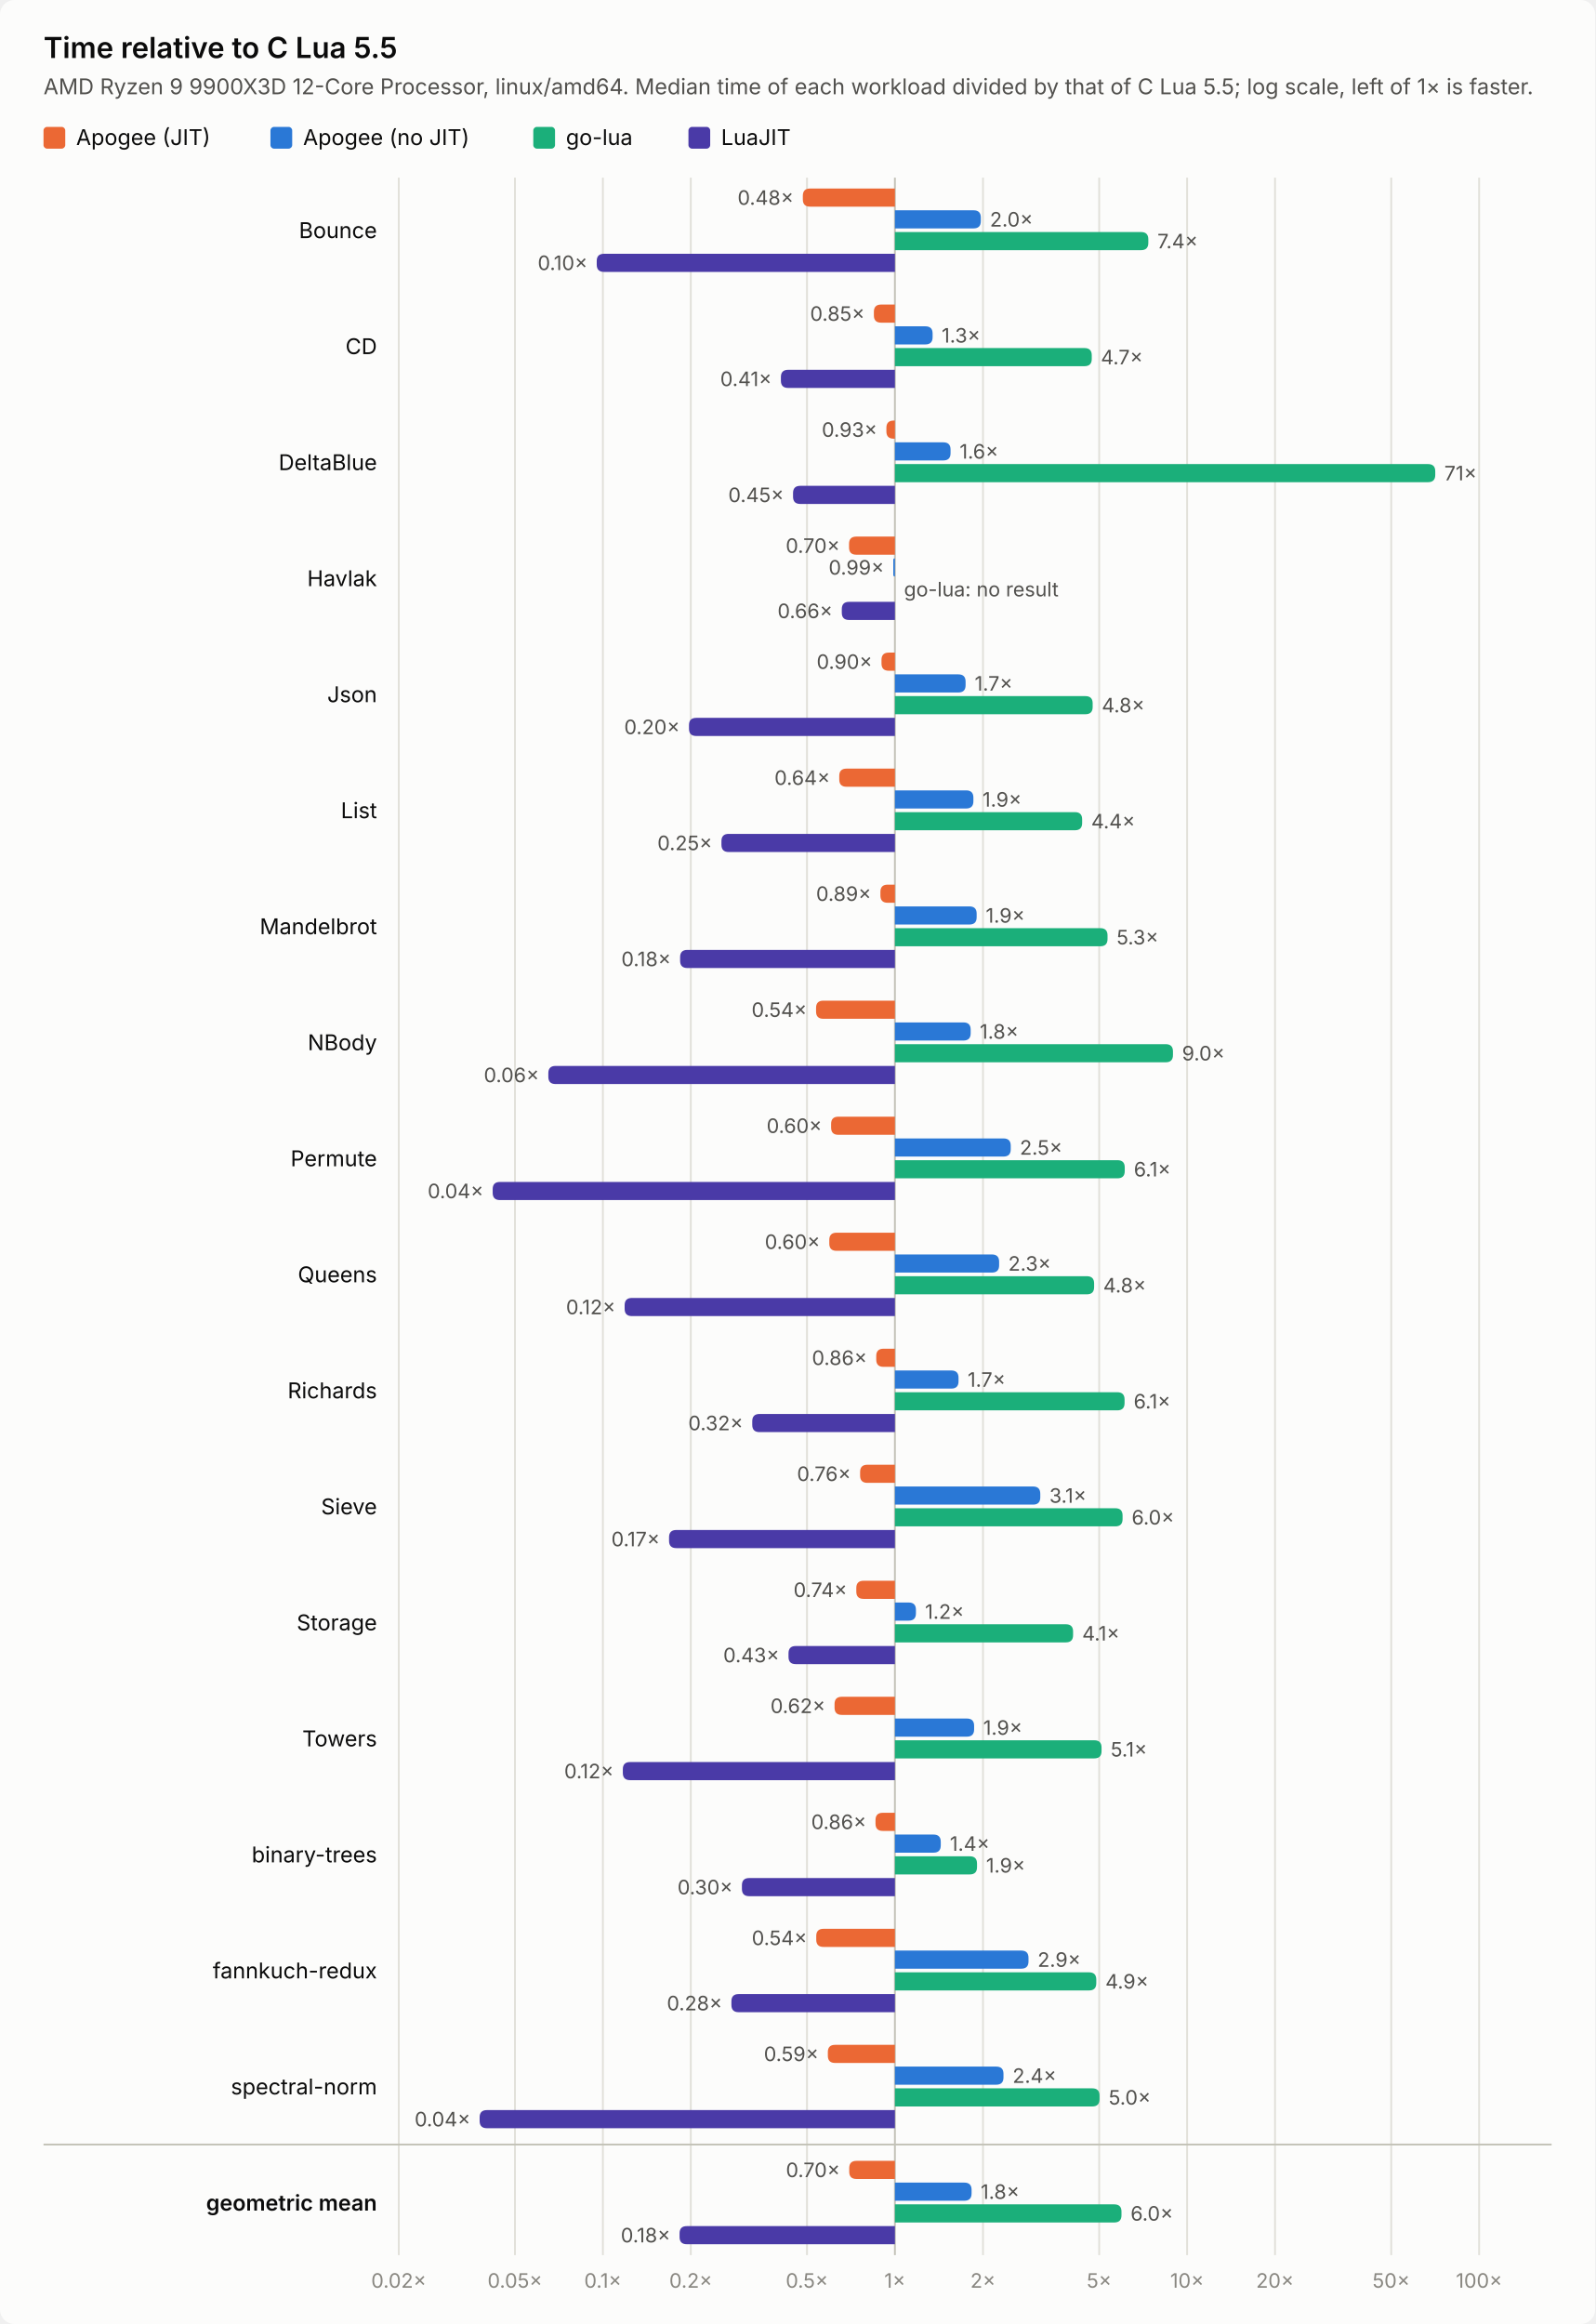
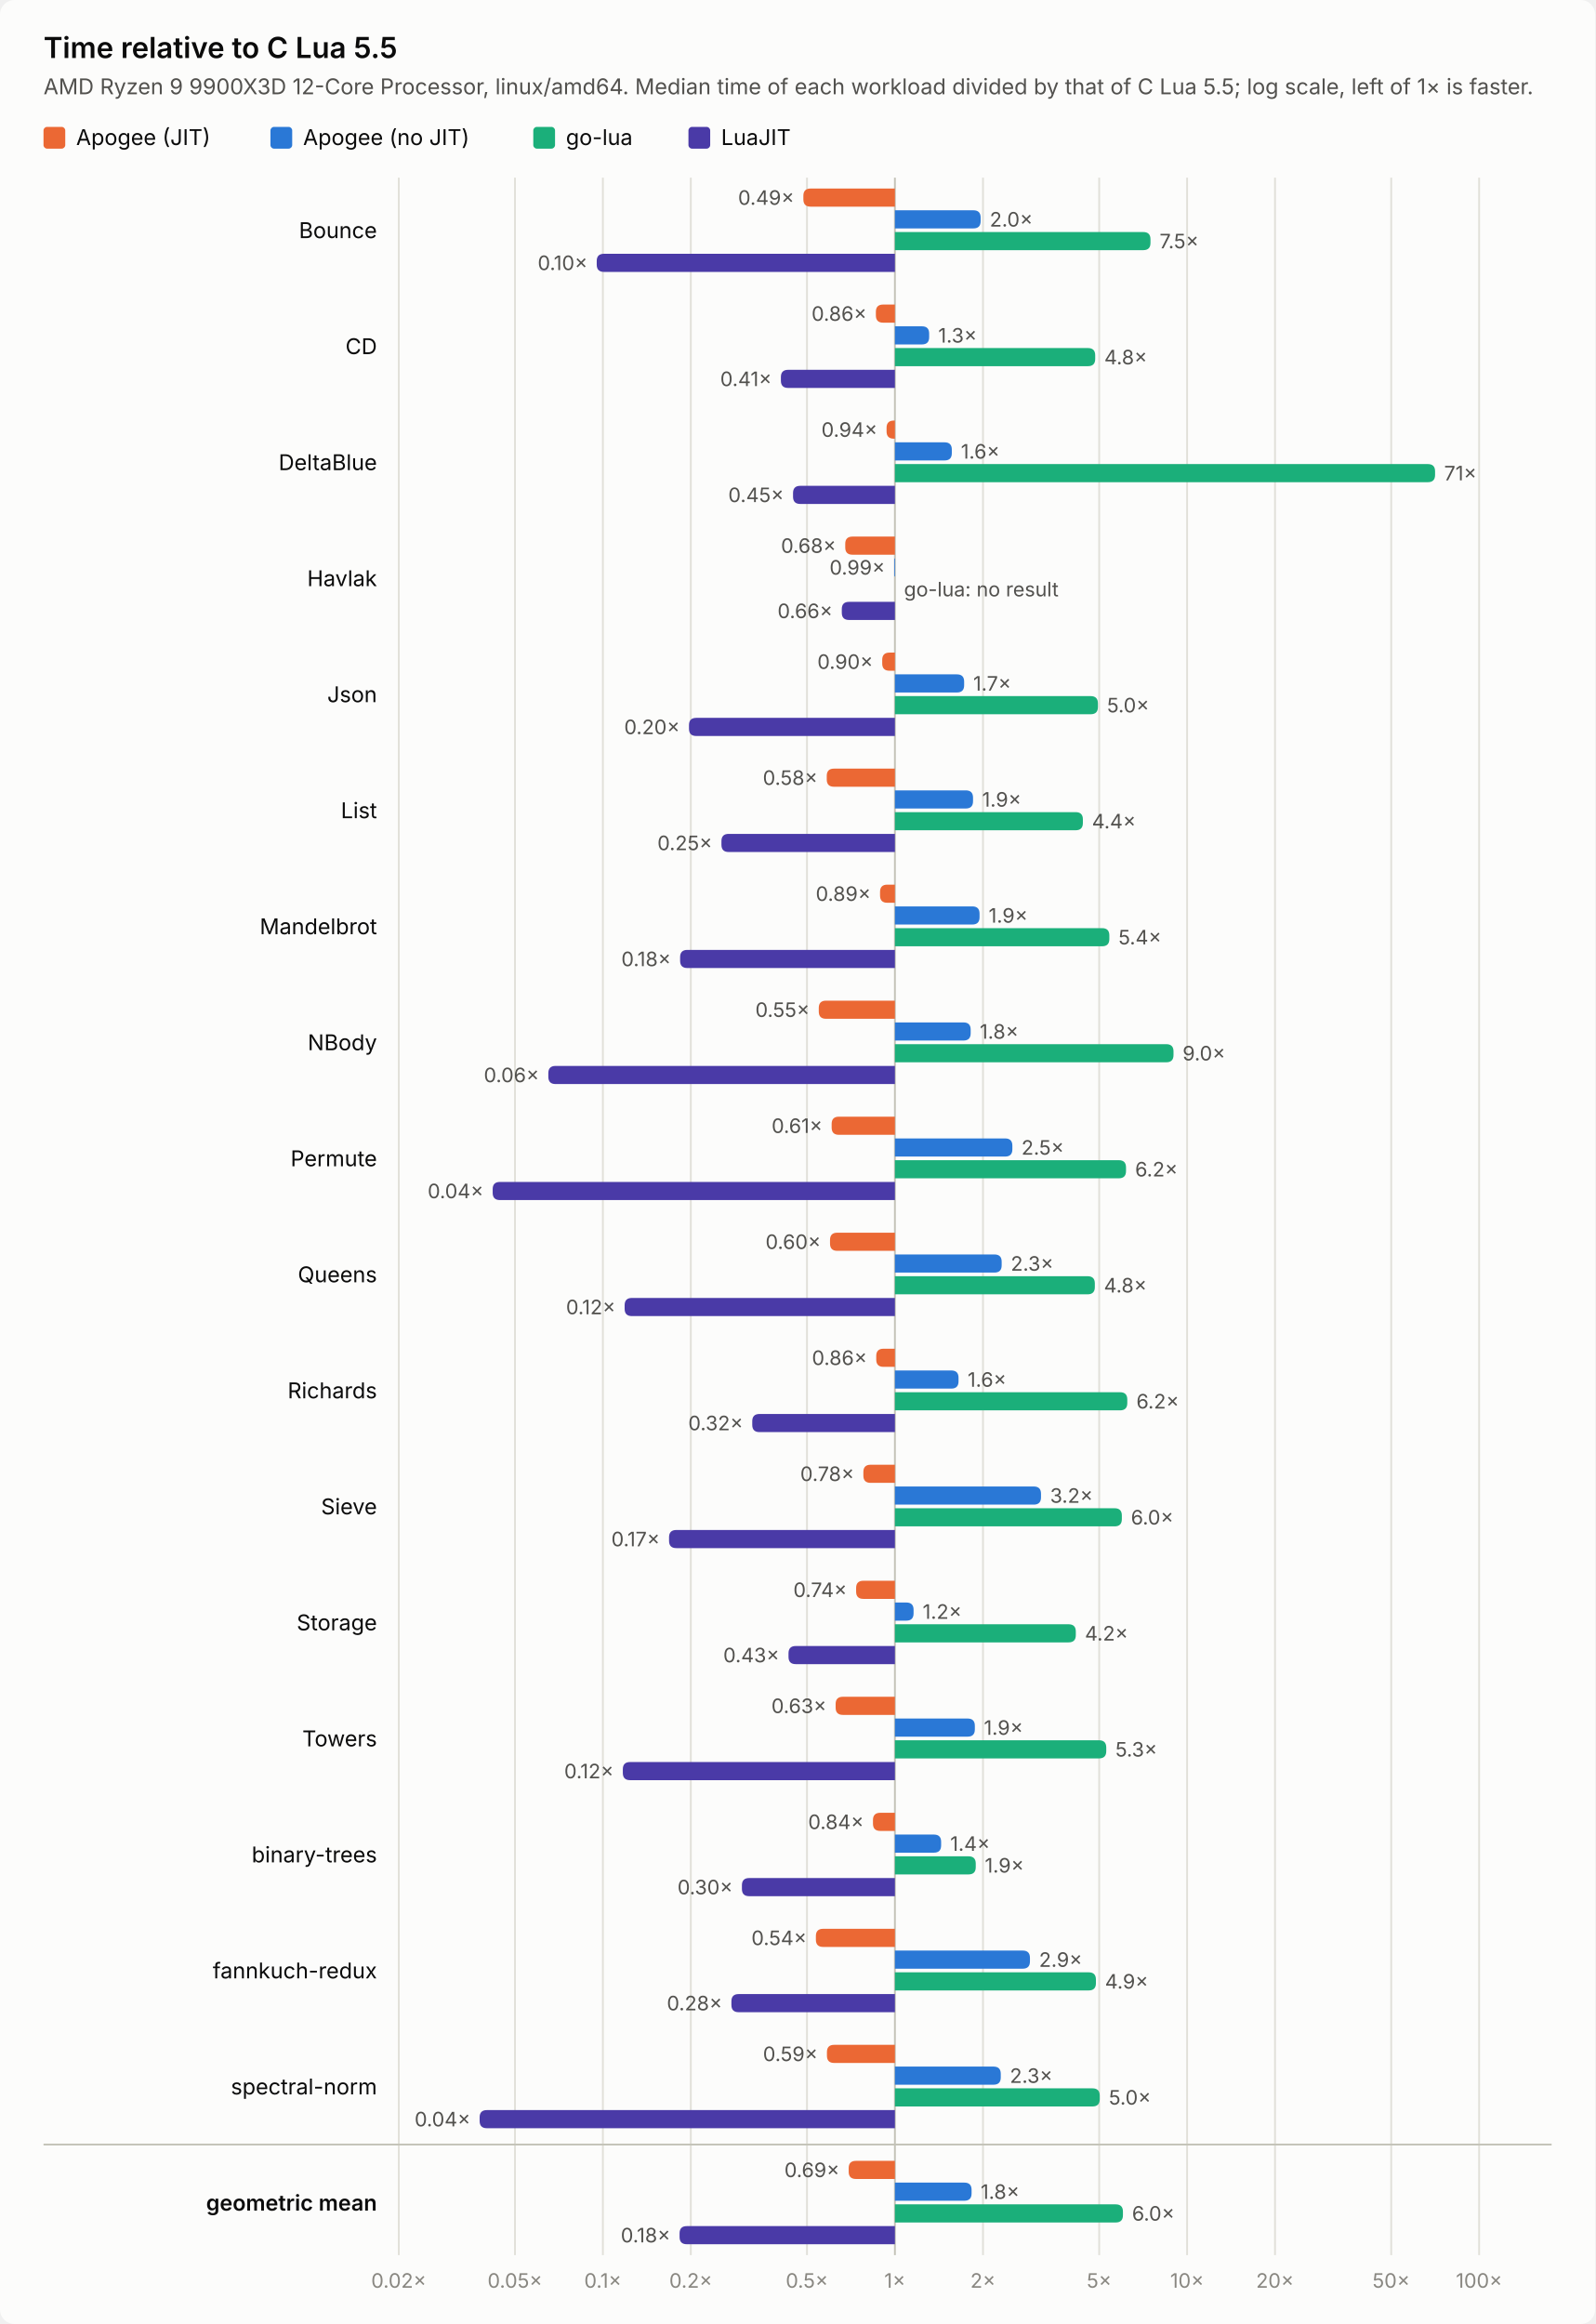
<svg xmlns="http://www.w3.org/2000/svg" viewBox="0 0 880 1282" width="880" height="1282" role="img" aria-labelledby="t d">
  <style>
text { font-family: system-ui, -apple-system, "Segoe UI", sans-serif; }
.bg { fill: #fcfcfb; }
.title { fill: #0b0b0b; font-size: 16px; font-weight: 600; }
.sub { fill: #52514e; font-size: 12px; }
.label { fill: #0b0b0b; font-size: 12px; }
.mean { font-weight: 600; }
.value { fill: #52514e; font-size: 11px; font-variant-numeric: tabular-nums; }
.tick { fill: #898781; font-size: 11px; font-variant-numeric: tabular-nums; }
.grid { stroke: #e1e0d9; stroke-width: 1; }
.base { stroke: #c3c2b7; stroke-width: 1; }
.s0 { fill: #2a78d6; } .s1 { fill: #eb6834; } .s2 { fill: #1baf7a; } .s3 { fill: #eda100; } .s4 { fill: #4a3aa7; }
@media (prefers-color-scheme: dark) {
  .bg { fill: #1a1a19; }
  .title, .label { fill: #ffffff; }
  .sub, .value { fill: #c3c2b7; }
  .grid { stroke: #2c2c2a; }
  .base { stroke: #383835; }
  .s0 { fill: #3987e5; } .s1 { fill: #d95926; } .s2 { fill: #199e70; } .s3 { fill: #c98500; } .s4 { fill: #9085e9; }
}
</style>
  <rect class="bg" width="880" height="1282" rx="8" />
  <text class="title" x="24" y="32">Time relative to C Lua 5.5</text>
  <text class="sub" x="24" y="52">AMD Ryzen 9 9900X3D 12-Core Processor, linux/amd64. Median time of each workload divided by that of C Lua 5.5; log scale, left of 1× is faster.</text>
  <rect class="s1" x="24" y="70" width="12" height="12" rx="2" />
  <text class="label" x="42" y="80">Apogee (JIT)</text>
  <rect class="s0" x="149.2" y="70" width="12" height="12" rx="2" />
  <text class="label" x="167.2" y="80">Apogee (no JIT)</text>
  <rect class="s2" x="294.2" y="70" width="12" height="12" rx="2" />
  <text class="label" x="312.2" y="80">go-lua</text>
  <rect class="s4" x="379.8" y="70" width="12" height="12" rx="2" />
  <text class="label" x="397.8" y="80">LuaJIT</text>
  <line class="grid" x1="220.0" x2="220.0" y1="98" y2="1244" />
  <text class="tick" x="220.0" y="1262" text-anchor="middle">0.02×</text>
  <line class="grid" x1="284.1" x2="284.1" y1="98" y2="1244" />
  <text class="tick" x="284.1" y="1262" text-anchor="middle">0.05×</text>
  <line class="grid" x1="332.6" x2="332.6" y1="98" y2="1244" />
  <text class="tick" x="332.6" y="1262" text-anchor="middle">0.1×</text>
  <line class="grid" x1="381.1" x2="381.1" y1="98" y2="1244" />
  <text class="tick" x="381.1" y="1262" text-anchor="middle">0.2×</text>
  <line class="grid" x1="445.2" x2="445.2" y1="98" y2="1244" />
  <text class="tick" x="445.2" y="1262" text-anchor="middle">0.5×</text>
  <line class="base" x1="493.7" x2="493.7" y1="98" y2="1244" />
  <text class="tick" x="493.7" y="1262" text-anchor="middle">1×</text>
  <line class="grid" x1="542.3" x2="542.3" y1="98" y2="1244" />
  <text class="tick" x="542.3" y="1262" text-anchor="middle">2×</text>
  <line class="grid" x1="606.4" x2="606.4" y1="98" y2="1244" />
  <text class="tick" x="606.4" y="1262" text-anchor="middle">5×</text>
  <line class="grid" x1="654.9" x2="654.9" y1="98" y2="1244" />
  <text class="tick" x="654.9" y="1262" text-anchor="middle">10×</text>
  <line class="grid" x1="703.4" x2="703.4" y1="98" y2="1244" />
  <text class="tick" x="703.4" y="1262" text-anchor="middle">20×</text>
  <line class="grid" x1="767.5" x2="767.5" y1="98" y2="1244" />
  <text class="tick" x="767.5" y="1262" text-anchor="middle">50×</text>
  <line class="grid" x1="816.0" x2="816.0" y1="98" y2="1244" />
  <text class="tick" x="816.0" y="1262" text-anchor="middle">100×</text>
  <text class="label" x="208" y="127.0" text-anchor="end" dominant-baseline="middle">Bounce</text>
-   <path class="s1" d="M493.7 104.0H446.9Q442.9 104.0 442.9 108.0V110.0Q442.9 114.0 446.9 114.0H493.7Z" />
-   <text class="value" x="437.9" y="109.0" text-anchor="end" dominant-baseline="middle">0.48×</text>
-   <path class="s0" d="M493.7 116.0H537.1Q541.1 116.0 541.1 120.0V122.0Q541.1 126.0 537.1 126.0H493.7Z" />
-   <text class="value" x="546.1" y="121.0" text-anchor="start" dominant-baseline="middle">2.0×</text>
-   <path class="s2" d="M493.7 128.0H629.5Q633.5 128.0 633.5 132.0V134.0Q633.5 138.0 629.5 138.0H493.7Z" />
-   <text class="value" x="638.5" y="133.0" text-anchor="start" dominant-baseline="middle">7.4×</text>
+   <path class="s1" d="M493.7 104.0H447.2Q443.2 104.0 443.2 108.0V110.0Q443.2 114.0 447.2 114.0H493.7Z" />
+   <text class="value" x="438.2" y="109.0" text-anchor="end" dominant-baseline="middle">0.49×</text>
+   <path class="s0" d="M493.7 116.0H537.0Q541.0 116.0 541.0 120.0V122.0Q541.0 126.0 537.0 126.0H493.7Z" />
+   <text class="value" x="546.0" y="121.0" text-anchor="start" dominant-baseline="middle">2.0×</text>
+   <path class="s2" d="M493.7 128.0H630.7Q634.7 128.0 634.7 132.0V134.0Q634.7 138.0 630.7 138.0H493.7Z" />
+   <text class="value" x="639.7" y="133.0" text-anchor="start" dominant-baseline="middle">7.5×</text>
  <path class="s4" d="M493.7 140.0H333.2Q329.2 140.0 329.2 144.0V146.0Q329.2 150.0 333.2 150.0H493.7Z" />
  <text class="value" x="324.2" y="145.0" text-anchor="end" dominant-baseline="middle">0.10×</text>
  <text class="label" x="208" y="191.0" text-anchor="end" dominant-baseline="middle">CD</text>
-   <path class="s1" d="M493.7 168.0H486.1Q482.1 168.0 482.1 172.0V174.0Q482.1 178.0 486.1 178.0H493.7Z" />
-   <text class="value" x="477.1" y="173.0" text-anchor="end" dominant-baseline="middle">0.85×</text>
-   <path class="s0" d="M493.7 180.0H510.5Q514.5 180.0 514.5 184.0V186.0Q514.5 190.0 510.5 190.0H493.7Z" />
-   <text class="value" x="519.5" y="185.0" text-anchor="start" dominant-baseline="middle">1.3×</text>
-   <path class="s2" d="M493.7 192.0H598.3Q602.3 192.0 602.3 196.0V198.0Q602.3 202.0 598.3 202.0H493.7Z" />
-   <text class="value" x="607.3" y="197.0" text-anchor="start" dominant-baseline="middle">4.7×</text>
+   <path class="s1" d="M493.7 168.0H487.2Q483.2 168.0 483.2 172.0V174.0Q483.2 178.0 487.2 178.0H493.7Z" />
+   <text class="value" x="478.2" y="173.0" text-anchor="end" dominant-baseline="middle">0.86×</text>
+   <path class="s0" d="M493.7 180.0H508.6Q512.6 180.0 512.6 184.0V186.0Q512.6 190.0 508.6 190.0H493.7Z" />
+   <text class="value" x="517.6" y="185.0" text-anchor="start" dominant-baseline="middle">1.3×</text>
+   <path class="s2" d="M493.7 192.0H600.2Q604.2 192.0 604.2 196.0V198.0Q604.2 202.0 600.2 202.0H493.7Z" />
+   <text class="value" x="609.2" y="197.0" text-anchor="start" dominant-baseline="middle">4.8×</text>
  <path class="s4" d="M493.7 204.0H434.8Q430.8 204.0 430.8 208.0V210.0Q430.8 214.0 434.8 214.0H493.7Z" />
  <text class="value" x="425.8" y="209.0" text-anchor="end" dominant-baseline="middle">0.41×</text>
  <text class="label" x="208" y="255.0" text-anchor="end" dominant-baseline="middle">DeltaBlue</text>
-   <path class="s1" d="M493.7 232.0H493.0Q489.0 232.0 489.0 236.0V238.0Q489.0 242.0 493.0 242.0H493.7Z" />
-   <text class="value" x="484.0" y="237.0" text-anchor="end" dominant-baseline="middle">0.93×</text>
-   <path class="s0" d="M493.7 244.0H520.4Q524.4 244.0 524.4 248.0V250.0Q524.4 254.0 520.4 254.0H493.7Z" />
-   <text class="value" x="529.4" y="249.0" text-anchor="start" dominant-baseline="middle">1.6×</text>
-   <path class="s2" d="M493.7 256.0H787.8Q791.8 256.0 791.8 260.0V262.0Q791.8 266.0 787.8 266.0H493.7Z" />
-   <text class="value" x="796.8" y="261.0" text-anchor="start" dominant-baseline="middle">71×</text>
+   <path class="s1" d="M493.7 232.0H493.1Q489.1 232.0 489.1 236.0V238.0Q489.1 242.0 493.1 242.0H493.7Z" />
+   <text class="value" x="484.1" y="237.0" text-anchor="end" dominant-baseline="middle">0.94×</text>
+   <path class="s0" d="M493.7 244.0H521.1Q525.1 244.0 525.1 248.0V250.0Q525.1 254.0 521.1 254.0H493.7Z" />
+   <text class="value" x="530.1" y="249.0" text-anchor="start" dominant-baseline="middle">1.6×</text>
+   <path class="s2" d="M493.7 256.0H787.7Q791.7 256.0 791.7 260.0V262.0Q791.7 266.0 787.7 266.0H493.7Z" />
+   <text class="value" x="796.7" y="261.0" text-anchor="start" dominant-baseline="middle">71×</text>
  <path class="s4" d="M493.7 268.0H441.5Q437.5 268.0 437.5 272.0V274.0Q437.5 278.0 441.5 278.0H493.7Z" />
  <text class="value" x="432.5" y="273.0" text-anchor="end" dominant-baseline="middle">0.45×</text>
  <text class="label" x="208" y="319.0" text-anchor="end" dominant-baseline="middle">Havlak</text>
  <text class="value" x="498.7" y="325.0" dominant-baseline="middle">go-lua: no result</text>
-   <path class="s1" d="M493.7 296.0H472.4Q468.4 296.0 468.4 300.0V302.0Q468.4 306.0 472.4 306.0H493.7Z" />
-   <text class="value" x="463.4" y="301.0" text-anchor="end" dominant-baseline="middle">0.70×</text>
-   <path class="s0" d="M493.7 308.0H493.7Q492.8 308.0 492.8 308.9V317.1Q492.8 318.0 493.7 318.0H493.7Z" />
-   <text class="value" x="487.8" y="313.0" text-anchor="end" dominant-baseline="middle">0.99×</text>
+   <path class="s1" d="M493.7 296.0H470.3Q466.3 296.0 466.3 300.0V302.0Q466.3 306.0 470.3 306.0H493.7Z" />
+   <text class="value" x="461.3" y="301.0" text-anchor="end" dominant-baseline="middle">0.68×</text>
+   <path class="s0" d="M493.7 308.0H493.7Q493.3 308.0 493.3 308.5V317.5Q493.3 318.0 493.7 318.0H493.7Z" />
+   <text class="value" x="488.3" y="313.0" text-anchor="end" dominant-baseline="middle">0.99×</text>
  <path class="s4" d="M493.7 332.0H468.4Q464.4 332.0 464.4 336.0V338.0Q464.4 342.0 468.4 342.0H493.7Z" />
  <text class="value" x="459.4" y="337.0" text-anchor="end" dominant-baseline="middle">0.66×</text>
  <text class="label" x="208" y="383.0" text-anchor="end" dominant-baseline="middle">Json</text>
-   <path class="s1" d="M493.7 360.0H490.3Q486.3 360.0 486.3 364.0V366.0Q486.3 370.0 490.3 370.0H493.7Z" />
-   <text class="value" x="481.3" y="365.0" text-anchor="end" dominant-baseline="middle">0.90×</text>
-   <path class="s0" d="M493.7 372.0H528.7Q532.7 372.0 532.7 376.0V378.0Q532.7 382.0 528.7 382.0H493.7Z" />
-   <text class="value" x="537.7" y="377.0" text-anchor="start" dominant-baseline="middle">1.7×</text>
-   <path class="s2" d="M493.7 384.0H598.8Q602.8 384.0 602.8 388.0V390.0Q602.8 394.0 598.8 394.0H493.7Z" />
-   <text class="value" x="607.8" y="389.0" text-anchor="start" dominant-baseline="middle">4.8×</text>
+   <path class="s1" d="M493.7 360.0H490.7Q486.7 360.0 486.7 364.0V366.0Q486.7 370.0 490.7 370.0H493.7Z" />
+   <text class="value" x="481.7" y="365.0" text-anchor="end" dominant-baseline="middle">0.90×</text>
+   <path class="s0" d="M493.7 372.0H527.9Q531.9 372.0 531.9 376.0V378.0Q531.9 382.0 527.9 382.0H493.7Z" />
+   <text class="value" x="536.9" y="377.0" text-anchor="start" dominant-baseline="middle">1.7×</text>
+   <path class="s2" d="M493.7 384.0H601.7Q605.7 384.0 605.7 388.0V390.0Q605.7 394.0 601.7 394.0H493.7Z" />
+   <text class="value" x="610.7" y="389.0" text-anchor="start" dominant-baseline="middle">5.0×</text>
  <path class="s4" d="M493.7 396.0H384.1Q380.1 396.0 380.1 400.0V402.0Q380.1 406.0 384.1 406.0H493.7Z" />
  <text class="value" x="375.1" y="401.0" text-anchor="end" dominant-baseline="middle">0.20×</text>
  <text class="label" x="208" y="447.0" text-anchor="end" dominant-baseline="middle">List</text>
-   <path class="s1" d="M493.7 424.0H467.0Q463.0 424.0 463.0 428.0V430.0Q463.0 434.0 467.0 434.0H493.7Z" />
-   <text class="value" x="458.0" y="429.0" text-anchor="end" dominant-baseline="middle">0.64×</text>
-   <path class="s0" d="M493.7 436.0H533.0Q537.0 436.0 537.0 440.0V442.0Q537.0 446.0 533.0 446.0H493.7Z" />
-   <text class="value" x="542.0" y="441.0" text-anchor="start" dominant-baseline="middle">1.9×</text>
-   <path class="s2" d="M493.7 448.0H593.0Q597.0 448.0 597.0 452.0V454.0Q597.0 458.0 593.0 458.0H493.7Z" />
-   <text class="value" x="602.0" y="453.0" text-anchor="start" dominant-baseline="middle">4.4×</text>
+   <path class="s1" d="M493.7 424.0H460.1Q456.1 424.0 456.1 428.0V430.0Q456.1 434.0 460.1 434.0H493.7Z" />
+   <text class="value" x="451.1" y="429.0" text-anchor="end" dominant-baseline="middle">0.58×</text>
+   <path class="s0" d="M493.7 436.0H532.8Q536.8 436.0 536.8 440.0V442.0Q536.8 446.0 532.8 446.0H493.7Z" />
+   <text class="value" x="541.8" y="441.0" text-anchor="start" dominant-baseline="middle">1.9×</text>
+   <path class="s2" d="M493.7 448.0H593.4Q597.4 448.0 597.4 452.0V454.0Q597.4 458.0 593.4 458.0H493.7Z" />
+   <text class="value" x="602.4" y="453.0" text-anchor="start" dominant-baseline="middle">4.4×</text>
  <path class="s4" d="M493.7 460.0H402.0Q398.0 460.0 398.0 464.0V466.0Q398.0 470.0 402.0 470.0H493.7Z" />
  <text class="value" x="393.0" y="465.0" text-anchor="end" dominant-baseline="middle">0.25×</text>
  <text class="label" x="208" y="511.0" text-anchor="end" dominant-baseline="middle">Mandelbrot</text>
-   <path class="s1" d="M493.7 488.0H489.7Q485.7 488.0 485.7 492.0V494.0Q485.7 498.0 489.7 498.0H493.7Z" />
-   <text class="value" x="480.7" y="493.0" text-anchor="end" dominant-baseline="middle">0.89×</text>
-   <path class="s0" d="M493.7 500.0H534.8Q538.8 500.0 538.8 504.0V506.0Q538.8 510.0 534.8 510.0H493.7Z" />
-   <text class="value" x="543.8" y="505.0" text-anchor="start" dominant-baseline="middle">1.9×</text>
-   <path class="s2" d="M493.7 512.0H607.0Q611.0 512.0 611.0 516.0V518.0Q611.0 522.0 607.0 522.0H493.7Z" />
-   <text class="value" x="616.0" y="517.0" text-anchor="start" dominant-baseline="middle">5.3×</text>
+   <path class="s1" d="M493.7 488.0H489.5Q485.5 488.0 485.5 492.0V494.0Q485.5 498.0 489.5 498.0H493.7Z" />
+   <text class="value" x="480.5" y="493.0" text-anchor="end" dominant-baseline="middle">0.89×</text>
+   <path class="s0" d="M493.7 500.0H536.4Q540.4 500.0 540.4 504.0V506.0Q540.4 510.0 536.4 510.0H493.7Z" />
+   <text class="value" x="545.4" y="505.0" text-anchor="start" dominant-baseline="middle">1.9×</text>
+   <path class="s2" d="M493.7 512.0H608.0Q612.0 512.0 612.0 516.0V518.0Q612.0 522.0 608.0 522.0H493.7Z" />
+   <text class="value" x="617.0" y="517.0" text-anchor="start" dominant-baseline="middle">5.4×</text>
  <path class="s4" d="M493.7 524.0H379.2Q375.2 524.0 375.2 528.0V530.0Q375.2 534.0 379.2 534.0H493.7Z" />
  <text class="value" x="370.2" y="529.0" text-anchor="end" dominant-baseline="middle">0.18×</text>
  <text class="label" x="208" y="575.0" text-anchor="end" dominant-baseline="middle">NBody</text>
-   <path class="s1" d="M493.7 552.0H454.2Q450.2 552.0 450.2 556.0V558.0Q450.2 562.0 454.2 562.0H493.7Z" />
-   <text class="value" x="445.2" y="557.0" text-anchor="end" dominant-baseline="middle">0.54×</text>
+   <path class="s1" d="M493.7 552.0H455.7Q451.7 552.0 451.7 556.0V558.0Q451.7 562.0 455.7 562.0H493.7Z" />
+   <text class="value" x="446.7" y="557.0" text-anchor="end" dominant-baseline="middle">0.55×</text>
  <path class="s0" d="M493.7 564.0H531.5Q535.5 564.0 535.5 568.0V570.0Q535.5 574.0 531.5 574.0H493.7Z" />
  <text class="value" x="540.5" y="569.0" text-anchor="start" dominant-baseline="middle">1.8×</text>
-   <path class="s2" d="M493.7 576.0H643.1Q647.1 576.0 647.1 580.0V582.0Q647.1 586.0 643.1 586.0H493.7Z" />
-   <text class="value" x="652.1" y="581.0" text-anchor="start" dominant-baseline="middle">9.0×</text>
+   <path class="s2" d="M493.7 576.0H643.4Q647.4 576.0 647.4 580.0V582.0Q647.4 586.0 643.4 586.0H493.7Z" />
+   <text class="value" x="652.4" y="581.0" text-anchor="start" dominant-baseline="middle">9.0×</text>
  <path class="s4" d="M493.7 588.0H306.5Q302.5 588.0 302.5 592.0V594.0Q302.5 598.0 306.5 598.0H493.7Z" />
  <text class="value" x="297.5" y="593.0" text-anchor="end" dominant-baseline="middle">0.06×</text>
  <text class="label" x="208" y="639.0" text-anchor="end" dominant-baseline="middle">Permute</text>
-   <path class="s1" d="M493.7 616.0H462.5Q458.5 616.0 458.5 620.0V622.0Q458.5 626.0 462.5 626.0H493.7Z" />
-   <text class="value" x="453.5" y="621.0" text-anchor="end" dominant-baseline="middle">0.60×</text>
-   <path class="s0" d="M493.7 628.0H553.6Q557.6 628.0 557.6 632.0V634.0Q557.6 638.0 553.6 638.0H493.7Z" />
-   <text class="value" x="562.6" y="633.0" text-anchor="start" dominant-baseline="middle">2.5×</text>
-   <path class="s2" d="M493.7 640.0H616.5Q620.5 640.0 620.5 644.0V646.0Q620.5 650.0 616.5 650.0H493.7Z" />
-   <text class="value" x="625.5" y="645.0" text-anchor="start" dominant-baseline="middle">6.1×</text>
+   <path class="s1" d="M493.7 616.0H462.8Q458.8 616.0 458.8 620.0V622.0Q458.8 626.0 462.8 626.0H493.7Z" />
+   <text class="value" x="453.8" y="621.0" text-anchor="end" dominant-baseline="middle">0.61×</text>
+   <path class="s0" d="M493.7 628.0H554.5Q558.5 628.0 558.5 632.0V634.0Q558.5 638.0 554.5 638.0H493.7Z" />
+   <text class="value" x="563.5" y="633.0" text-anchor="start" dominant-baseline="middle">2.5×</text>
+   <path class="s2" d="M493.7 640.0H617.2Q621.2 640.0 621.2 644.0V646.0Q621.2 650.0 617.2 650.0H493.7Z" />
+   <text class="value" x="626.2" y="645.0" text-anchor="start" dominant-baseline="middle">6.2×</text>
  <path class="s4" d="M493.7 652.0H275.8Q271.8 652.0 271.8 656.0V658.0Q271.8 662.0 275.8 662.0H493.7Z" />
  <text class="value" x="266.8" y="657.0" text-anchor="end" dominant-baseline="middle">0.04×</text>
  <text class="label" x="208" y="703.0" text-anchor="end" dominant-baseline="middle">Queens</text>
-   <path class="s1" d="M493.7 680.0H461.5Q457.5 680.0 457.5 684.0V686.0Q457.5 690.0 461.5 690.0H493.7Z" />
-   <text class="value" x="452.5" y="685.0" text-anchor="end" dominant-baseline="middle">0.60×</text>
-   <path class="s0" d="M493.7 692.0H547.2Q551.2 692.0 551.2 696.0V698.0Q551.2 702.0 547.2 702.0H493.7Z" />
-   <text class="value" x="556.2" y="697.0" text-anchor="start" dominant-baseline="middle">2.3×</text>
-   <path class="s2" d="M493.7 704.0H599.6Q603.6 704.0 603.6 708.0V710.0Q603.6 714.0 599.6 714.0H493.7Z" />
-   <text class="value" x="608.6" y="709.0" text-anchor="start" dominant-baseline="middle">4.8×</text>
+   <path class="s1" d="M493.7 680.0H461.9Q457.9 680.0 457.9 684.0V686.0Q457.9 690.0 461.9 690.0H493.7Z" />
+   <text class="value" x="452.9" y="685.0" text-anchor="end" dominant-baseline="middle">0.60×</text>
+   <path class="s0" d="M493.7 692.0H548.6Q552.6 692.0 552.6 696.0V698.0Q552.6 702.0 548.6 702.0H493.7Z" />
+   <text class="value" x="557.6" y="697.0" text-anchor="start" dominant-baseline="middle">2.3×</text>
+   <path class="s2" d="M493.7 704.0H600.0Q604.0 704.0 604.0 708.0V710.0Q604.0 714.0 600.0 714.0H493.7Z" />
+   <text class="value" x="609.0" y="709.0" text-anchor="start" dominant-baseline="middle">4.8×</text>
  <path class="s4" d="M493.7 716.0H348.6Q344.6 716.0 344.6 720.0V722.0Q344.6 726.0 348.6 726.0H493.7Z" />
  <text class="value" x="339.6" y="721.0" text-anchor="end" dominant-baseline="middle">0.12×</text>
  <text class="label" x="208" y="767.0" text-anchor="end" dominant-baseline="middle">Richards</text>
  <path class="s1" d="M493.7 744.0H487.4Q483.4 744.0 483.4 748.0V750.0Q483.4 754.0 487.4 754.0H493.7Z" />
  <text class="value" x="478.4" y="749.0" text-anchor="end" dominant-baseline="middle">0.86×</text>
  <path class="s0" d="M493.7 756.0H524.8Q528.8 756.0 528.8 760.0V762.0Q528.8 766.0 524.8 766.0H493.7Z" />
-   <text class="value" x="533.8" y="761.0" text-anchor="start" dominant-baseline="middle">1.7×</text>
-   <path class="s2" d="M493.7 768.0H616.4Q620.4 768.0 620.4 772.0V774.0Q620.4 778.0 616.4 778.0H493.7Z" />
-   <text class="value" x="625.4" y="773.0" text-anchor="start" dominant-baseline="middle">6.1×</text>
+   <text class="value" x="533.8" y="761.0" text-anchor="start" dominant-baseline="middle">1.6×</text>
+   <path class="s2" d="M493.7 768.0H617.9Q621.9 768.0 621.9 772.0V774.0Q621.9 778.0 617.9 778.0H493.7Z" />
+   <text class="value" x="626.9" y="773.0" text-anchor="start" dominant-baseline="middle">6.2×</text>
  <path class="s4" d="M493.7 780.0H419.0Q415.0 780.0 415.0 784.0V786.0Q415.0 790.0 419.0 790.0H493.7Z" />
  <text class="value" x="410.0" y="785.0" text-anchor="end" dominant-baseline="middle">0.32×</text>
  <text class="label" x="208" y="831.0" text-anchor="end" dominant-baseline="middle">Sieve</text>
-   <path class="s1" d="M493.7 808.0H478.5Q474.5 808.0 474.5 812.0V814.0Q474.5 818.0 478.5 818.0H493.7Z" />
-   <text class="value" x="469.5" y="813.0" text-anchor="end" dominant-baseline="middle">0.76×</text>
-   <path class="s0" d="M493.7 820.0H569.9Q573.9 820.0 573.9 824.0V826.0Q573.9 830.0 569.9 830.0H493.7Z" />
-   <text class="value" x="578.9" y="825.0" text-anchor="start" dominant-baseline="middle">3.1×</text>
-   <path class="s2" d="M493.7 832.0H615.3Q619.3 832.0 619.3 836.0V838.0Q619.3 842.0 615.3 842.0H493.7Z" />
-   <text class="value" x="624.3" y="837.0" text-anchor="start" dominant-baseline="middle">6.0×</text>
+   <path class="s1" d="M493.7 808.0H480.3Q476.3 808.0 476.3 812.0V814.0Q476.3 818.0 480.3 818.0H493.7Z" />
+   <text class="value" x="471.3" y="813.0" text-anchor="end" dominant-baseline="middle">0.78×</text>
+   <path class="s0" d="M493.7 820.0H570.3Q574.3 820.0 574.3 824.0V826.0Q574.3 830.0 570.3 830.0H493.7Z" />
+   <text class="value" x="579.3" y="825.0" text-anchor="start" dominant-baseline="middle">3.2×</text>
+   <path class="s2" d="M493.7 832.0H614.9Q618.9 832.0 618.9 836.0V838.0Q618.9 842.0 614.9 842.0H493.7Z" />
+   <text class="value" x="623.9" y="837.0" text-anchor="start" dominant-baseline="middle">6.0×</text>
  <path class="s4" d="M493.7 844.0H373.1Q369.1 844.0 369.1 848.0V850.0Q369.1 854.0 373.1 854.0H493.7Z" />
  <text class="value" x="364.1" y="849.0" text-anchor="end" dominant-baseline="middle">0.17×</text>
  <text class="label" x="208" y="895.0" text-anchor="end" dominant-baseline="middle">Storage</text>
-   <path class="s1" d="M493.7 872.0H476.4Q472.4 872.0 472.4 876.0V878.0Q472.4 882.0 476.4 882.0H493.7Z" />
-   <text class="value" x="467.4" y="877.0" text-anchor="end" dominant-baseline="middle">0.74×</text>
-   <path class="s0" d="M493.7 884.0H501.3Q505.3 884.0 505.3 888.0V890.0Q505.3 894.0 501.3 894.0H493.7Z" />
-   <text class="value" x="510.3" y="889.0" text-anchor="start" dominant-baseline="middle">1.2×</text>
-   <path class="s2" d="M493.7 896.0H588.0Q592.0 896.0 592.0 900.0V902.0Q592.0 906.0 588.0 906.0H493.7Z" />
-   <text class="value" x="597.0" y="901.0" text-anchor="start" dominant-baseline="middle">4.1×</text>
+   <path class="s1" d="M493.7 872.0H476.3Q472.3 872.0 472.3 876.0V878.0Q472.3 882.0 476.3 882.0H493.7Z" />
+   <text class="value" x="467.3" y="877.0" text-anchor="end" dominant-baseline="middle">0.74×</text>
+   <path class="s0" d="M493.7 884.0H500.0Q504.0 884.0 504.0 888.0V890.0Q504.0 894.0 500.0 894.0H493.7Z" />
+   <text class="value" x="509.0" y="889.0" text-anchor="start" dominant-baseline="middle">1.2×</text>
+   <path class="s2" d="M493.7 896.0H589.5Q593.5 896.0 593.5 900.0V902.0Q593.5 906.0 589.5 906.0H493.7Z" />
+   <text class="value" x="598.5" y="901.0" text-anchor="start" dominant-baseline="middle">4.2×</text>
  <path class="s4" d="M493.7 908.0H439.0Q435.0 908.0 435.0 912.0V914.0Q435.0 918.0 439.0 918.0H493.7Z" />
  <text class="value" x="430.0" y="913.0" text-anchor="end" dominant-baseline="middle">0.43×</text>
  <text class="label" x="208" y="959.0" text-anchor="end" dominant-baseline="middle">Towers</text>
-   <path class="s1" d="M493.7 936.0H464.4Q460.4 936.0 460.4 940.0V942.0Q460.4 946.0 464.4 946.0H493.7Z" />
-   <text class="value" x="455.4" y="941.0" text-anchor="end" dominant-baseline="middle">0.62×</text>
-   <path class="s0" d="M493.7 948.0H533.4Q537.4 948.0 537.4 952.0V954.0Q537.4 958.0 533.4 958.0H493.7Z" />
-   <text class="value" x="542.4" y="953.0" text-anchor="start" dominant-baseline="middle">1.9×</text>
-   <path class="s2" d="M493.7 960.0H603.7Q607.7 960.0 607.7 964.0V966.0Q607.7 970.0 603.7 970.0H493.7Z" />
-   <text class="value" x="612.7" y="965.0" text-anchor="start" dominant-baseline="middle">5.1×</text>
+   <path class="s1" d="M493.7 936.0H465.0Q461.0 936.0 461.0 940.0V942.0Q461.0 946.0 465.0 946.0H493.7Z" />
+   <text class="value" x="456.0" y="941.0" text-anchor="end" dominant-baseline="middle">0.63×</text>
+   <path class="s0" d="M493.7 948.0H533.8Q537.8 948.0 537.8 952.0V954.0Q537.8 958.0 533.8 958.0H493.7Z" />
+   <text class="value" x="542.8" y="953.0" text-anchor="start" dominant-baseline="middle">1.9×</text>
+   <path class="s2" d="M493.7 960.0H606.3Q610.3 960.0 610.3 964.0V966.0Q610.3 970.0 606.3 970.0H493.7Z" />
+   <text class="value" x="615.3" y="965.0" text-anchor="start" dominant-baseline="middle">5.3×</text>
  <path class="s4" d="M493.7 972.0H347.6Q343.6 972.0 343.6 976.0V978.0Q343.6 982.0 347.6 982.0H493.7Z" />
  <text class="value" x="338.6" y="977.0" text-anchor="end" dominant-baseline="middle">0.12×</text>
  <text class="label" x="208" y="1023.0" text-anchor="end" dominant-baseline="middle">binary-trees</text>
-   <path class="s1" d="M493.7 1000.0H487.0Q483.0 1000.0 483.0 1004.0V1006.0Q483.0 1010.0 487.0 1010.0H493.7Z" />
-   <text class="value" x="478.0" y="1005.0" text-anchor="end" dominant-baseline="middle">0.86×</text>
-   <path class="s0" d="M493.7 1012.0H515.0Q519.0 1012.0 519.0 1016.0V1018.0Q519.0 1022.0 515.0 1022.0H493.7Z" />
-   <text class="value" x="524.0" y="1017.0" text-anchor="start" dominant-baseline="middle">1.4×</text>
-   <path class="s2" d="M493.7 1024.0H535.0Q539.0 1024.0 539.0 1028.0V1030.0Q539.0 1034.0 535.0 1034.0H493.7Z" />
-   <text class="value" x="544.0" y="1029.0" text-anchor="start" dominant-baseline="middle">1.9×</text>
+   <path class="s1" d="M493.7 1000.0H485.6Q481.6 1000.0 481.6 1004.0V1006.0Q481.6 1010.0 485.6 1010.0H493.7Z" />
+   <text class="value" x="476.6" y="1005.0" text-anchor="end" dominant-baseline="middle">0.84×</text>
+   <path class="s0" d="M493.7 1012.0H515.2Q519.2 1012.0 519.2 1016.0V1018.0Q519.2 1022.0 515.2 1022.0H493.7Z" />
+   <text class="value" x="524.2" y="1017.0" text-anchor="start" dominant-baseline="middle">1.4×</text>
+   <path class="s2" d="M493.7 1024.0H534.3Q538.3 1024.0 538.3 1028.0V1030.0Q538.3 1034.0 534.3 1034.0H493.7Z" />
+   <text class="value" x="543.3" y="1029.0" text-anchor="start" dominant-baseline="middle">1.9×</text>
  <path class="s4" d="M493.7 1036.0H413.3Q409.3 1036.0 409.3 1040.0V1042.0Q409.3 1046.0 413.3 1046.0H493.7Z" />
  <text class="value" x="404.3" y="1041.0" text-anchor="end" dominant-baseline="middle">0.30×</text>
  <text class="label" x="208" y="1087.0" text-anchor="end" dominant-baseline="middle">fannkuch-redux</text>
-   <path class="s1" d="M493.7 1064.0H454.3Q450.3 1064.0 450.3 1068.0V1070.0Q450.3 1074.0 454.3 1074.0H493.7Z" />
-   <text class="value" x="445.3" y="1069.0" text-anchor="end" dominant-baseline="middle">0.54×</text>
-   <path class="s0" d="M493.7 1076.0H563.4Q567.4 1076.0 567.4 1080.0V1082.0Q567.4 1086.0 563.4 1086.0H493.7Z" />
-   <text class="value" x="572.4" y="1081.0" text-anchor="start" dominant-baseline="middle">2.9×</text>
-   <path class="s2" d="M493.7 1088.0H600.8Q604.8 1088.0 604.8 1092.0V1094.0Q604.8 1098.0 600.8 1098.0H493.7Z" />
-   <text class="value" x="609.8" y="1093.0" text-anchor="start" dominant-baseline="middle">4.9×</text>
+   <path class="s1" d="M493.7 1064.0H454.1Q450.1 1064.0 450.1 1068.0V1070.0Q450.1 1074.0 454.1 1074.0H493.7Z" />
+   <text class="value" x="445.1" y="1069.0" text-anchor="end" dominant-baseline="middle">0.54×</text>
+   <path class="s0" d="M493.7 1076.0H564.2Q568.2 1076.0 568.2 1080.0V1082.0Q568.2 1086.0 564.2 1086.0H493.7Z" />
+   <text class="value" x="573.2" y="1081.0" text-anchor="start" dominant-baseline="middle">2.9×</text>
+   <path class="s2" d="M493.7 1088.0H600.6Q604.6 1088.0 604.6 1092.0V1094.0Q604.6 1098.0 600.6 1098.0H493.7Z" />
+   <text class="value" x="609.6" y="1093.0" text-anchor="start" dominant-baseline="middle">4.9×</text>
  <path class="s4" d="M493.7 1100.0H407.5Q403.5 1100.0 403.5 1104.0V1106.0Q403.5 1110.0 407.5 1110.0H493.7Z" />
  <text class="value" x="398.5" y="1105.0" text-anchor="end" dominant-baseline="middle">0.28×</text>
  <text class="label" x="208" y="1151.0" text-anchor="end" dominant-baseline="middle">spectral-norm</text>
-   <path class="s1" d="M493.7 1128.0H460.7Q456.7 1128.0 456.7 1132.0V1134.0Q456.7 1138.0 460.7 1138.0H493.7Z" />
-   <text class="value" x="451.7" y="1133.0" text-anchor="end" dominant-baseline="middle">0.59×</text>
-   <path class="s0" d="M493.7 1140.0H549.6Q553.6 1140.0 553.6 1144.0V1146.0Q553.6 1150.0 549.6 1150.0H493.7Z" />
-   <text class="value" x="558.6" y="1145.0" text-anchor="start" dominant-baseline="middle">2.4×</text>
-   <path class="s2" d="M493.7 1152.0H602.6Q606.6 1152.0 606.6 1156.0V1158.0Q606.6 1162.0 602.6 1162.0H493.7Z" />
-   <text class="value" x="611.6" y="1157.0" text-anchor="start" dominant-baseline="middle">5.0×</text>
+   <path class="s1" d="M493.7 1128.0H460.2Q456.2 1128.0 456.2 1132.0V1134.0Q456.2 1138.0 460.2 1138.0H493.7Z" />
+   <text class="value" x="451.2" y="1133.0" text-anchor="end" dominant-baseline="middle">0.59×</text>
+   <path class="s0" d="M493.7 1140.0H548.1Q552.1 1140.0 552.1 1144.0V1146.0Q552.1 1150.0 548.1 1150.0H493.7Z" />
+   <text class="value" x="557.1" y="1145.0" text-anchor="start" dominant-baseline="middle">2.3×</text>
+   <path class="s2" d="M493.7 1152.0H602.7Q606.7 1152.0 606.7 1156.0V1158.0Q606.7 1162.0 602.7 1162.0H493.7Z" />
+   <text class="value" x="611.7" y="1157.0" text-anchor="start" dominant-baseline="middle">5.0×</text>
  <path class="s4" d="M493.7 1164.0H268.6Q264.6 1164.0 264.6 1168.0V1170.0Q264.6 1174.0 268.6 1174.0H493.7Z" />
  <text class="value" x="259.6" y="1169.0" text-anchor="end" dominant-baseline="middle">0.04×</text>
  <line class="base" x1="24" x2="856" y1="1183.0" y2="1183.0" />
  <text class="label mean" x="208" y="1215.0" text-anchor="end" dominant-baseline="middle">geometric mean</text>
-   <path class="s1" d="M493.7 1192.0H472.5Q468.5 1192.0 468.5 1196.0V1198.0Q468.5 1202.0 472.5 1202.0H493.7Z" />
-   <text class="value" x="463.5" y="1197.0" text-anchor="end" dominant-baseline="middle">0.70×</text>
+   <path class="s1" d="M493.7 1192.0H472.2Q468.2 1192.0 468.2 1196.0V1198.0Q468.2 1202.0 472.2 1202.0H493.7Z" />
+   <text class="value" x="463.2" y="1197.0" text-anchor="end" dominant-baseline="middle">0.69×</text>
  <path class="s0" d="M493.7 1204.0H532.0Q536.0 1204.0 536.0 1208.0V1210.0Q536.0 1214.0 532.0 1214.0H493.7Z" />
  <text class="value" x="541.0" y="1209.0" text-anchor="start" dominant-baseline="middle">1.8×</text>
-   <path class="s2" d="M493.7 1216.0H614.7Q618.7 1216.0 618.7 1220.0V1222.0Q618.7 1226.0 614.7 1226.0H493.7Z" />
-   <text class="value" x="623.7" y="1221.0" text-anchor="start" dominant-baseline="middle">6.0×</text>
+   <path class="s2" d="M493.7 1216.0H615.5Q619.5 1216.0 619.5 1220.0V1222.0Q619.5 1226.0 615.5 1226.0H493.7Z" />
+   <text class="value" x="624.5" y="1221.0" text-anchor="start" dominant-baseline="middle">6.0×</text>
  <path class="s4" d="M493.7 1228.0H378.9Q374.9 1228.0 374.9 1232.0V1234.0Q374.9 1238.0 378.9 1238.0H493.7Z" />
  <text class="value" x="369.9" y="1233.0" text-anchor="end" dominant-baseline="middle">0.18×</text>
</svg>
